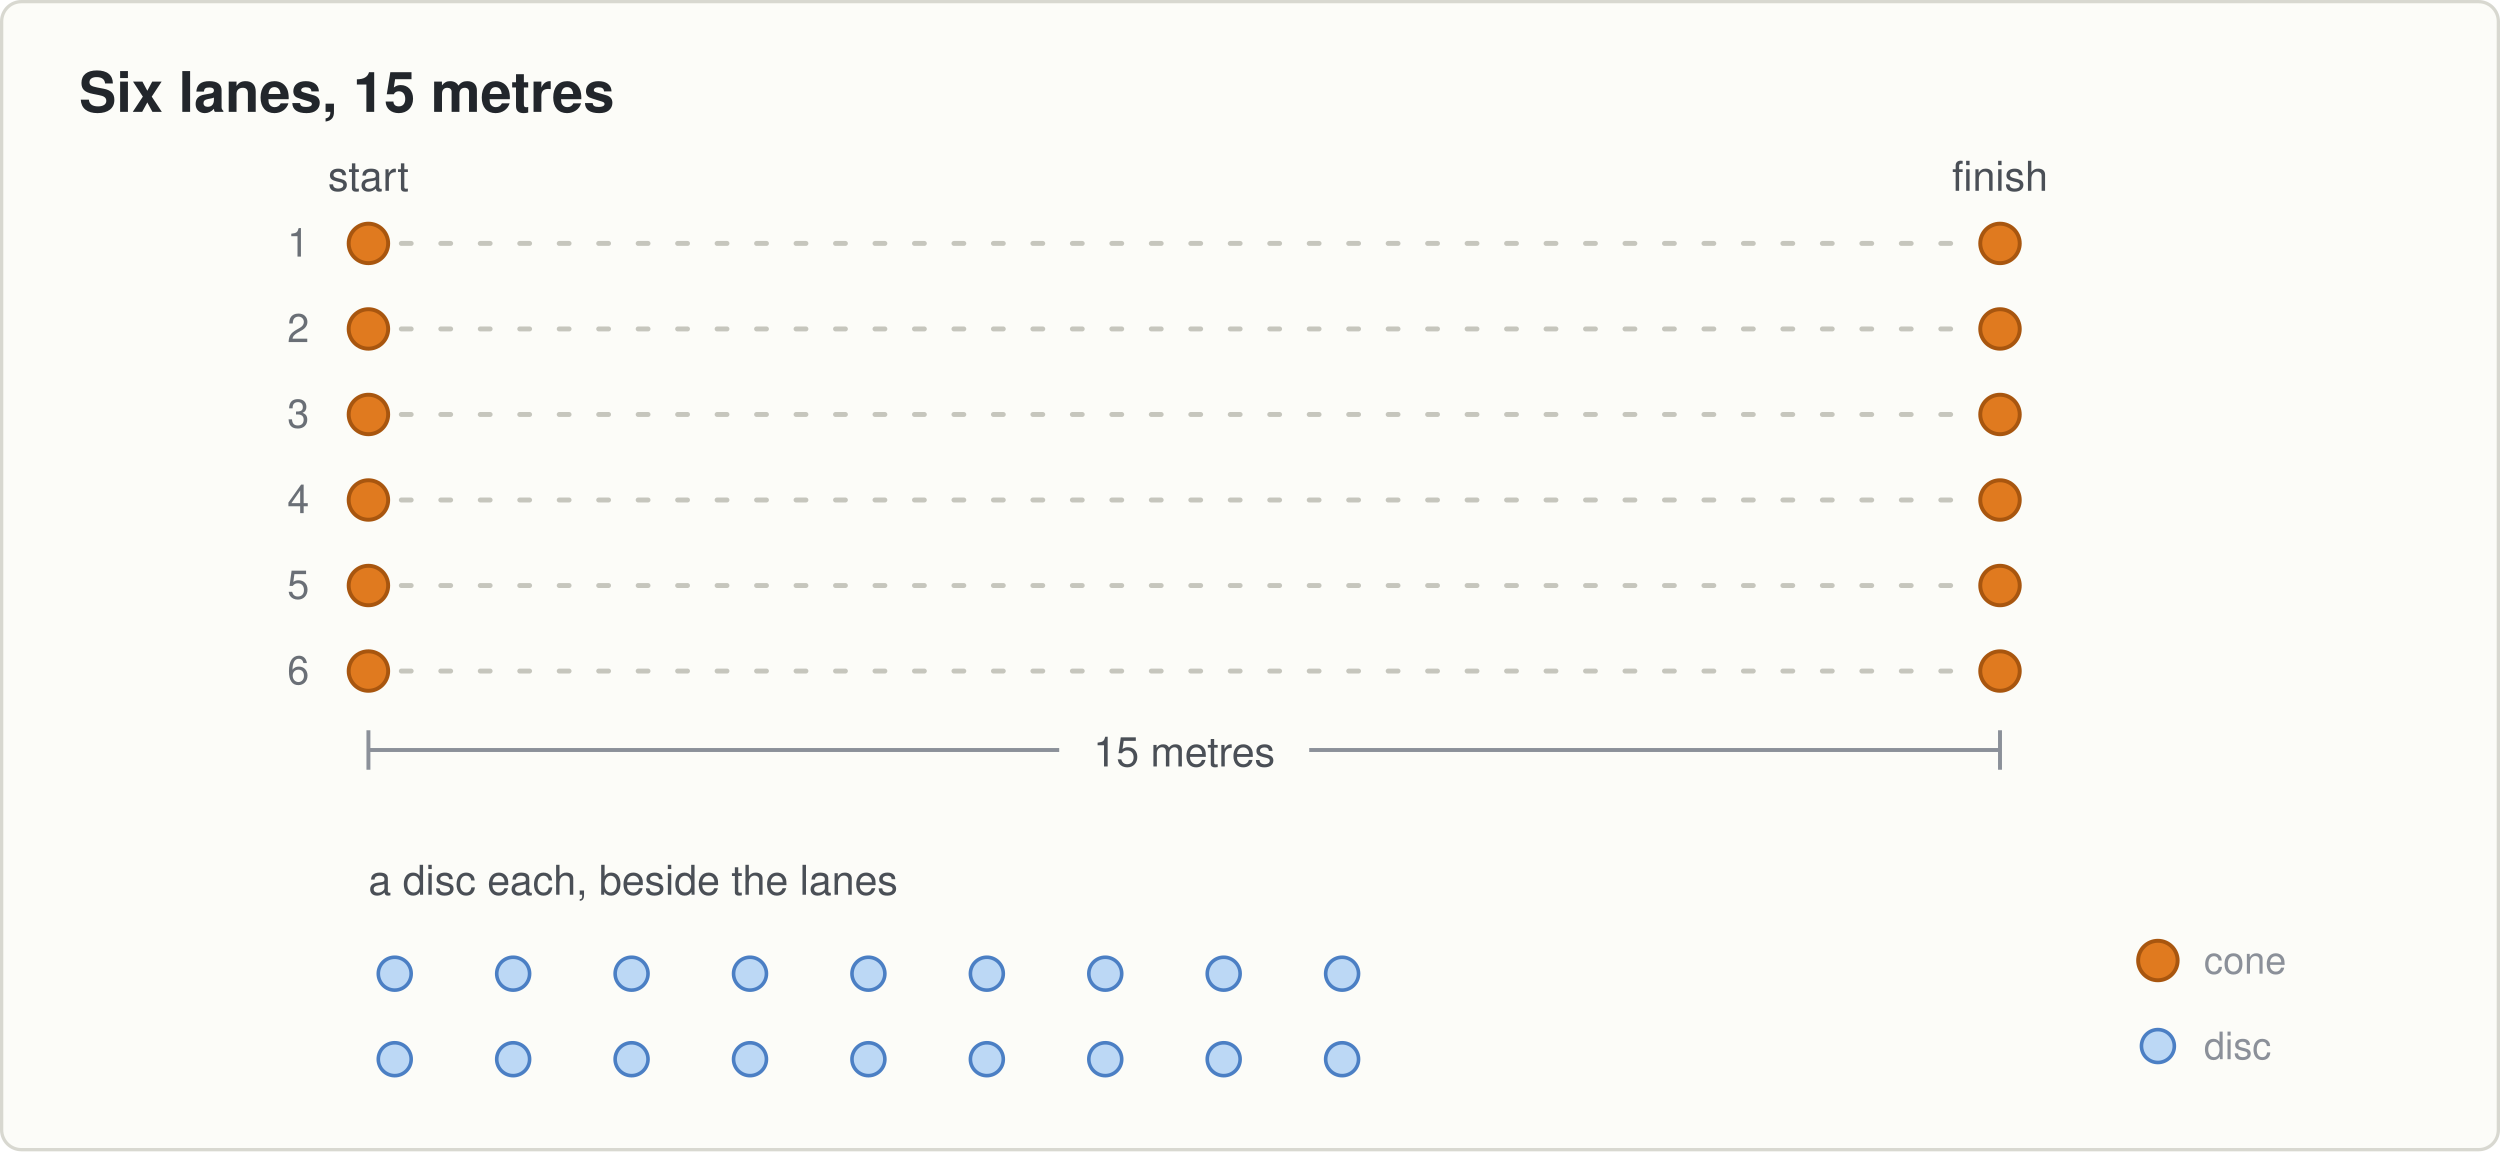
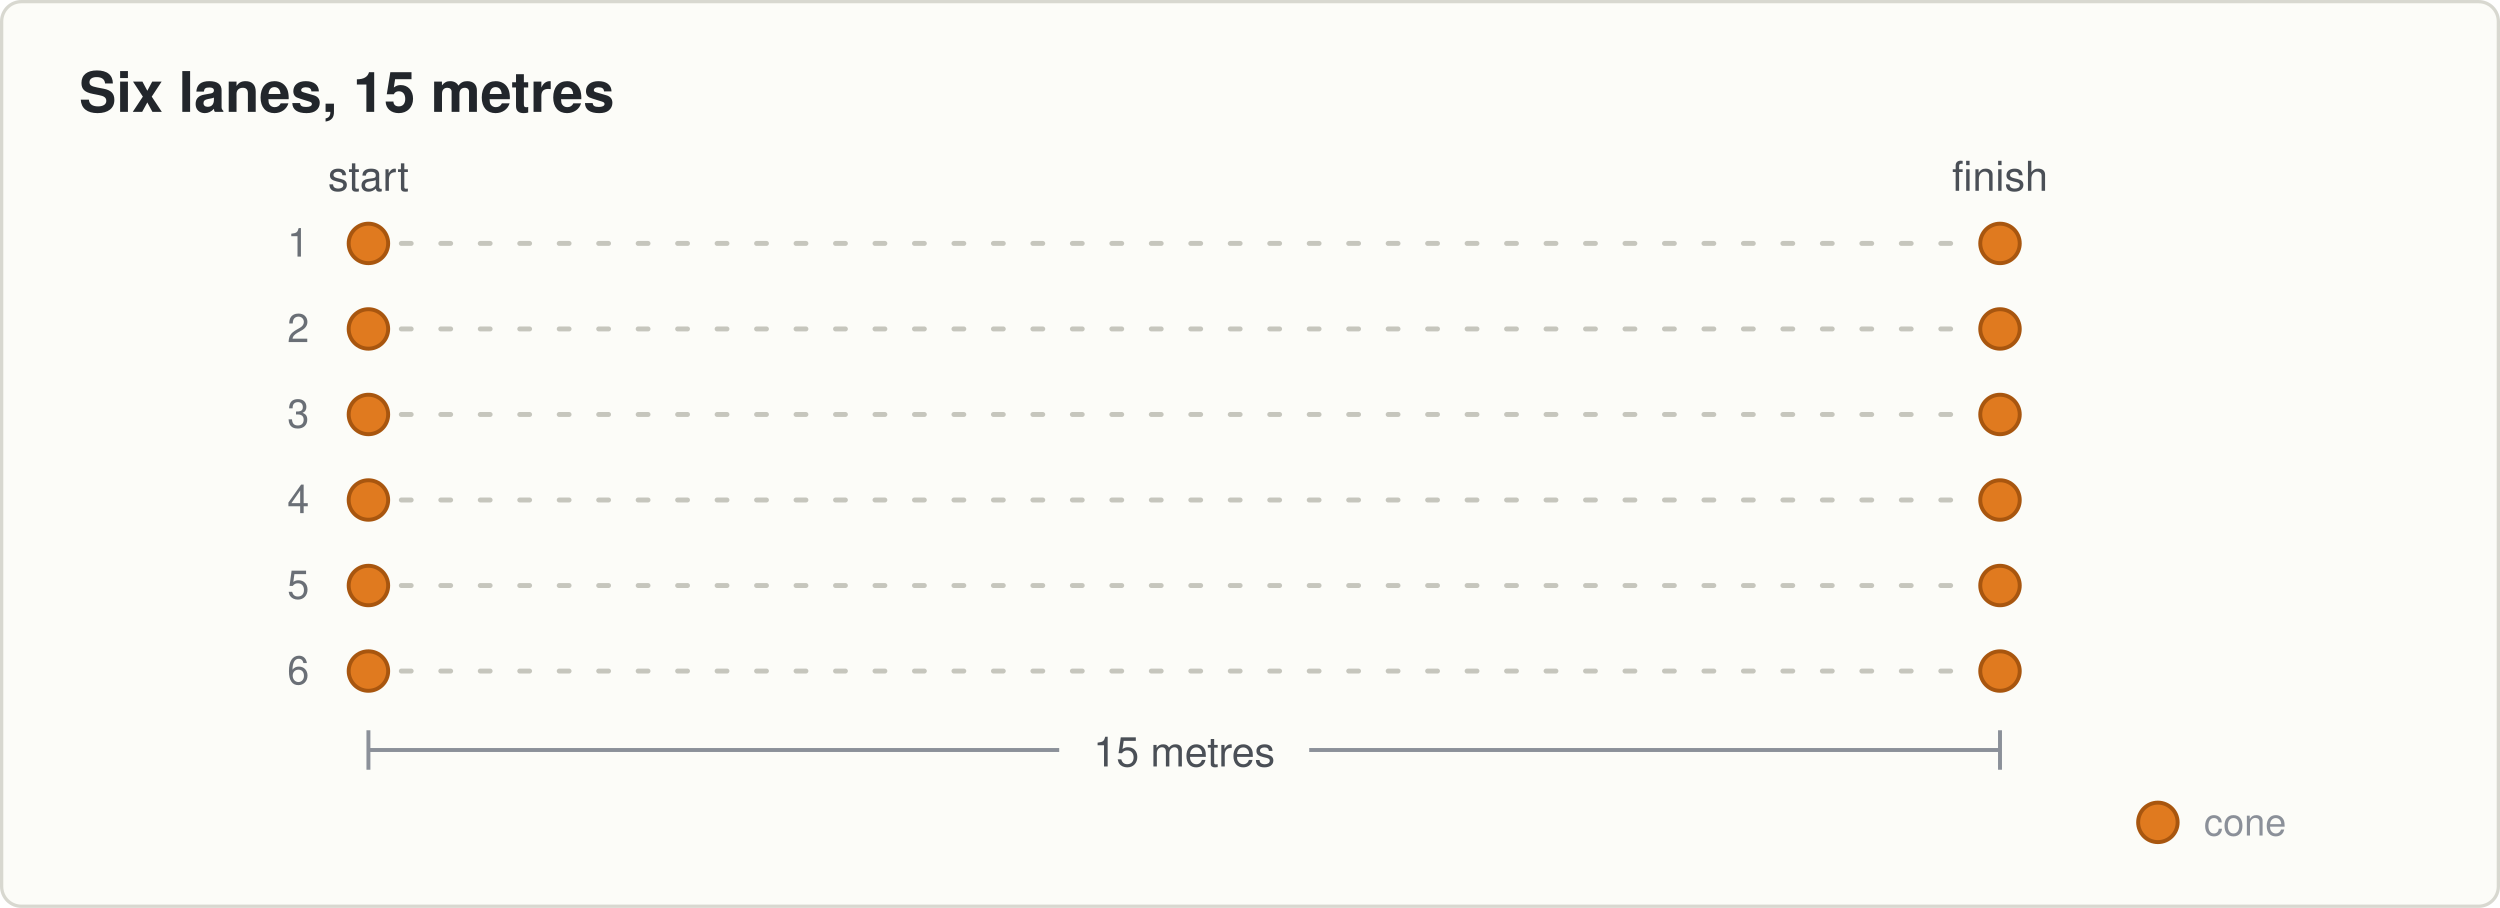
- <svg xmlns="http://www.w3.org/2000/svg" viewBox="0 0 760 350" width="760" height="350" font-family="Helvetica, Arial, sans-serif">
-   <rect x="0.5" y="0.5" width="759" height="349" rx="6" fill="#fcfcf8" stroke="#d8d8d0" />
+ <svg xmlns="http://www.w3.org/2000/svg" viewBox="0 0 760 276" width="760" height="276" font-family="Helvetica, Arial, sans-serif">
+   <rect x="0.5" y="0.5" width="759" height="275" rx="6" fill="#fcfcf8" stroke="#d8d8d0" />
  <text x="24" y="34" font-size="17" font-weight="700" fill="#22262b">Six lanes, 15 metres</text>
  <g stroke="#c6c6bd" stroke-width="1.5" stroke-dasharray="3 9" stroke-linecap="round">
    <line x1="122" y1="74" x2="598" y2="74" />
    <line x1="122" y1="100" x2="598" y2="100" />
    <line x1="122" y1="126" x2="598" y2="126" />
    <line x1="122" y1="152" x2="598" y2="152" />
    <line x1="122" y1="178" x2="598" y2="178" />
    <line x1="122" y1="204" x2="598" y2="204" />
  </g>
  <g fill="#e07a1f" stroke="#a8560f" stroke-width="1.2">
    <circle cx="112" cy="74" r="6" />
    <circle cx="608" cy="74" r="6" />
    <circle cx="112" cy="100" r="6" />
    <circle cx="608" cy="100" r="6" />
    <circle cx="112" cy="126" r="6" />
    <circle cx="608" cy="126" r="6" />
    <circle cx="112" cy="152" r="6" />
    <circle cx="608" cy="152" r="6" />
    <circle cx="112" cy="178" r="6" />
    <circle cx="608" cy="178" r="6" />
    <circle cx="112" cy="204" r="6" />
    <circle cx="608" cy="204" r="6" />
  </g>
  <g font-size="12" fill="#6a6f76" text-anchor="end">
    <text x="94" y="78">1</text>
    <text x="94" y="104">2</text>
    <text x="94" y="130">3</text>
    <text x="94" y="156">4</text>
    <text x="94" y="182">5</text>
    <text x="94" y="208">6</text>
  </g>
  <g font-size="12.5" fill="#4a4f56">
    <text x="112" y="58" text-anchor="middle">start</text>
    <text x="608" y="58" text-anchor="middle">finish</text>
  </g>
  <g stroke="#8b9099" stroke-width="1.2">
    <line x1="112" y1="228" x2="608" y2="228" />
    <line x1="112" y1="222" x2="112" y2="234" />
    <line x1="608" y1="222" x2="608" y2="234" />
  </g>
  <rect x="322" y="219" width="76" height="18" fill="#fcfcf8" />
  <text x="360" y="233" font-size="12.5" fill="#4a4f56" text-anchor="middle">15 metres</text>
-   <text x="112" y="272" font-size="12.5" fill="#4a4f56">a disc each, beside the lanes</text>
-   <g fill="#bcd8f5" stroke="#4b7fc4" stroke-width="1.1">
-     <circle cx="120" cy="296" r="5" />
-     <circle cx="156" cy="296" r="5" />
-     <circle cx="192" cy="296" r="5" />
-     <circle cx="228" cy="296" r="5" />
-     <circle cx="264" cy="296" r="5" />
-     <circle cx="300" cy="296" r="5" />
-     <circle cx="336" cy="296" r="5" />
-     <circle cx="372" cy="296" r="5" />
-     <circle cx="408" cy="296" r="5" />
-     <circle cx="120" cy="322" r="5" />
-     <circle cx="156" cy="322" r="5" />
-     <circle cx="192" cy="322" r="5" />
-     <circle cx="228" cy="322" r="5" />
-     <circle cx="264" cy="322" r="5" />
-     <circle cx="300" cy="322" r="5" />
-     <circle cx="336" cy="322" r="5" />
-     <circle cx="372" cy="322" r="5" />
-     <circle cx="408" cy="322" r="5" />
-   </g>
  <g fill="#8b9099" font-size="11.5">
-     <circle cx="656" cy="292" r="6" fill="#e07a1f" stroke="#a8560f" stroke-width="1.2" />
-     <text x="670" y="296">cone</text>
-     <circle cx="656" cy="318" r="5" fill="#bcd8f5" stroke="#4b7fc4" stroke-width="1.1" />
-     <text x="670" y="322">disc</text>
+     <circle cx="656" cy="250" r="6" fill="#e07a1f" stroke="#a8560f" stroke-width="1.2" />
+     <text x="670" y="254">cone</text>
  </g>
</svg>
